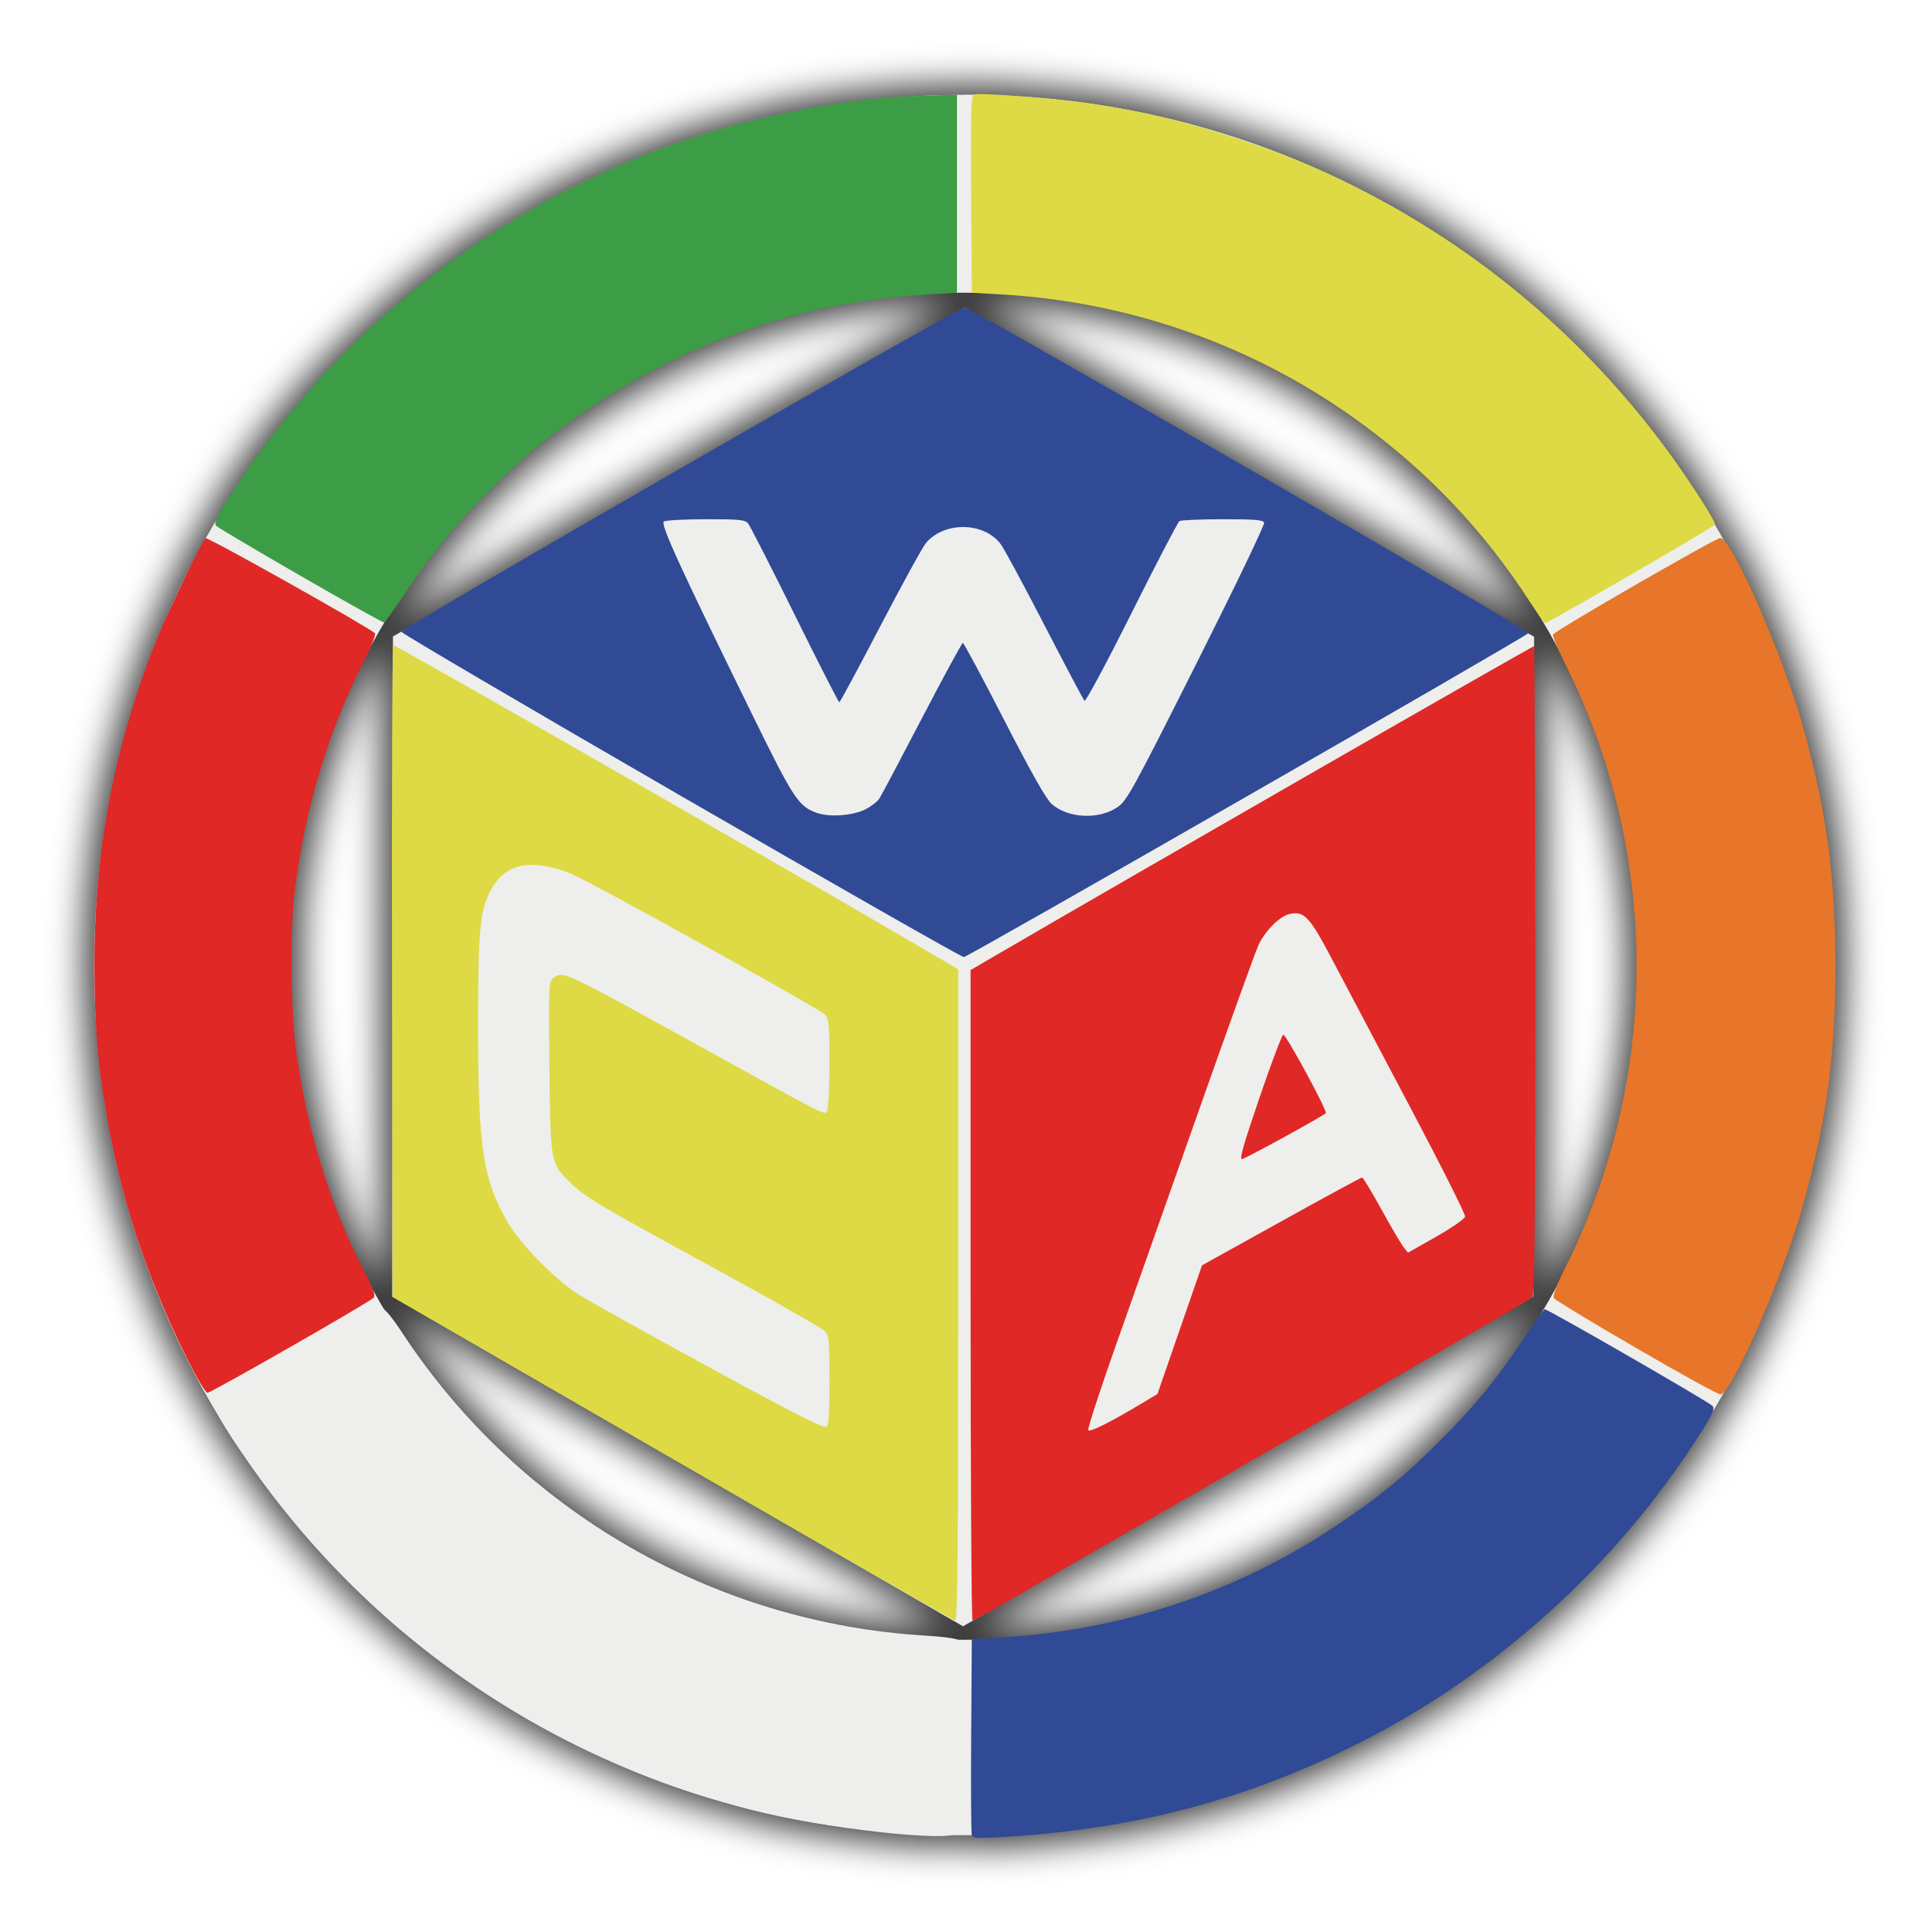
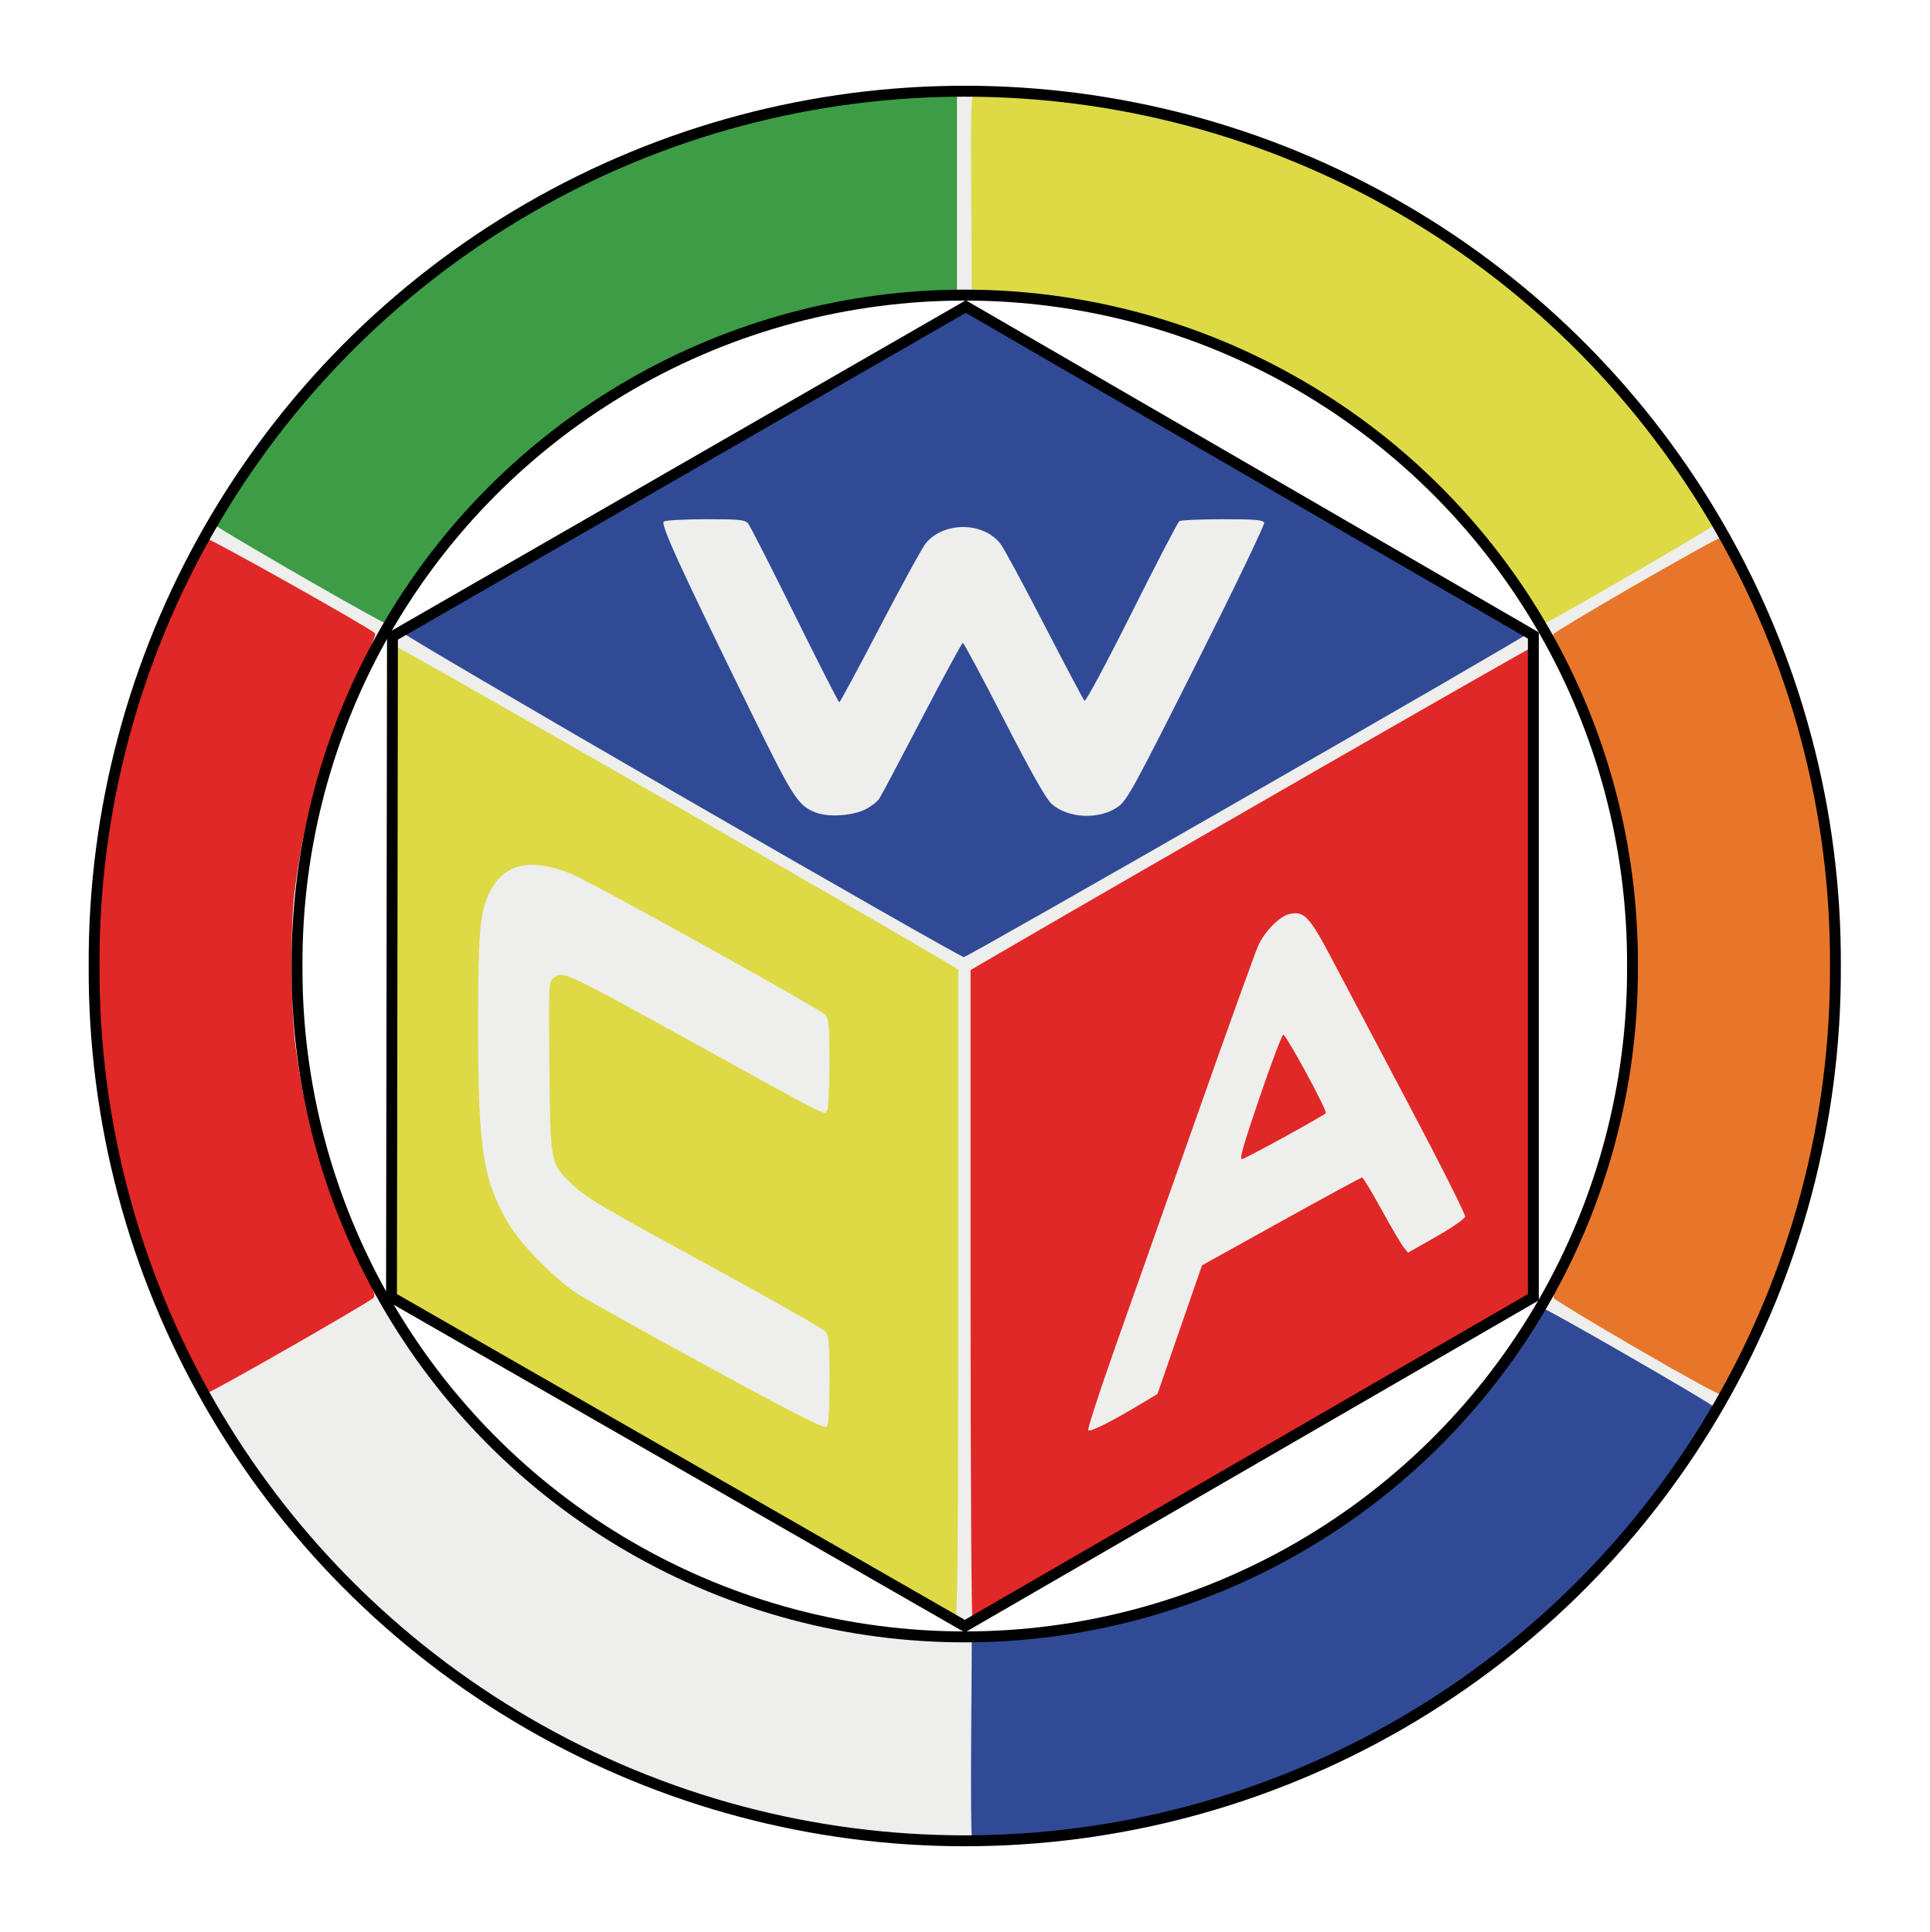
<svg xmlns="http://www.w3.org/2000/svg" version="1.0" width="88.647" height="88.775" viewbox="0 0 80 80" id="svg2">
  <defs id="defs4">
    <filter id="filter3906">
      <feGaussianBlur stdDeviation="0.809" id="feGaussianBlur3908" />
    </filter>
  </defs>
-   <path style="opacity:0.78;fill:#000000;fill-opacity:1;stroke:none;filter:url(#filter3906)" id="path3825" d="m 45.188,3.875 c -0.118,-0.002 -0.226,0.027 -0.312,0.031 -0.038,0.002 -0.092,-0.002 -0.125,0 -0.142,-0.001 -0.273,0 -0.406,0 l -0.031,0 c -0.113,0 -0.224,-0.001 -0.344,0 l -1.188,0.031 c -0.869,0.022 -1.736,0.103 -2.594,0.188 -0.135,0.014 -0.184,0.034 -0.156,0.031 -0.607,0.063 -1.242,0.121 -1.875,0.219 -0.641,0.099 -1.284,0.209 -1.938,0.344 0.158,-0.033 0.135,-0.041 -0.062,0 -0.03,0.006 -0.092,0.011 -0.188,0.031 -0.449,0.095 -0.871,0.236 -1.312,0.344 -0.176,0.043 -0.317,0.094 -0.438,0.125 -0.638,0.164 -1.302,0.334 -1.938,0.531 -0.453,0.141 -0.921,0.278 -1.375,0.438 -0.183,0.064 -0.342,0.13 -0.5,0.188 -0.622,0.228 -1.207,0.463 -1.812,0.719 -0.019,0.006 -0.01,-0.009 -0.031,0 -0.071,0.03 -0.09,0.043 -0.062,0.031 -0.381,0.162 -0.782,0.327 -1.156,0.5 -0.211,0.098 -0.388,0.197 -0.562,0.281 C 26.277,8.149 25.752,8.419 25.25,8.688 25.062,8.788 24.865,8.884 24.656,9 c -0.46,0.256 -0.879,0.518 -1.312,0.781 -0.55,0.334 -1.118,0.669 -1.656,1.031 -1.082,0.728 -2.121,1.519 -3.125,2.344 -0.498,0.409 -0.965,0.854 -1.438,1.281 -0.478,0.432 -0.954,0.863 -1.406,1.312 -2.084,2.073 -3.978,4.376 -5.562,6.875 -0.258,0.407 -0.344,0.635 -0.438,0.812 -0.001,0.002 -0.03,0.016 -0.062,0.062 -0.023,0.034 -0.062,0.094 -0.094,0.156 -0.012,0.024 -0.018,0.026 -0.031,0.062 -0.147,0.254 -0.254,0.494 -0.375,0.719 L 9.125,24.406 c -0.137,0.137 -0.124,0.199 -0.188,0.312 -0.064,0.114 -0.131,0.235 -0.219,0.406 -0.176,0.343 -0.424,0.802 -0.656,1.281 -0.028,0.058 -0.055,0.107 -0.094,0.188 l 0.031,0 c -0.327,0.669 -0.651,1.353 -0.938,2.031 -0.004,0.009 0.004,0.023 0,0.031 -0.037,0.077 -0.147,0.261 -0.219,0.438 -0.193,0.475 -0.337,0.93 -0.5,1.375 -0.225,0.615 -0.432,1.255 -0.625,1.875 -0.4,1.283 -0.765,2.559 -1.031,3.875 -0.015,0.077 -0.04,0.166 -0.062,0.281 -0.112,0.572 -0.195,1.151 -0.281,1.719 -0.007,0.047 -0.02,0.107 -0.031,0.188 -0.183,1.273 -0.314,2.561 -0.375,3.875 -0.003,0.055 -0.002,0.065 0,0.031 -0.002,0.05 -0.001,0.06 0,0.031 -0.034,0.675 -0.062,1.369 -0.062,2.062 0,0.606 0.038,1.207 0.062,1.781 0.009,0.211 0.019,0.414 0.031,0.625 0.029,0.598 0.069,1.153 0.125,1.719 0.028,0.286 0.056,0.608 0.094,0.906 0.047,0.382 0.099,0.749 0.156,1.125 0.022,0.141 0.028,0.294 0.062,0.5 0.084,0.499 0.183,1.02 0.281,1.5 0.105,0.512 0.256,0.981 0.375,1.469 l -0.031,0 c 0.108,0.444 0.253,0.907 0.375,1.344 0.004,0.016 0.012,0.057 0.031,0.125 0.09,0.318 0.186,0.629 0.281,0.938 0.195,0.623 0.397,1.256 0.625,1.875 0.177,0.481 0.365,0.959 0.562,1.438 0.191,0.467 0.386,0.949 0.594,1.406 0.193,0.425 0.411,0.85 0.625,1.281 0.022,0.045 0.043,0.086 0.062,0.125 0.036,0.072 0.057,0.115 0.094,0.188 0.423,0.833 0.875,1.623 1.344,2.406 0.001,0.002 0.043,0.065 0.094,0.156 0.013,0.025 -0.01,0.014 0,0.031 0.039,0.068 0.083,0.132 0.062,0.094 0.224,0.419 0.561,0.934 1,1.562 0.212,0.304 0.433,0.625 0.688,0.969 1.65,2.298 3.537,4.414 5.625,6.312 0.097,0.089 0.197,0.174 0.281,0.25 0.605,0.539 1.2,1.086 1.844,1.594 0.184,0.144 0.396,0.289 0.594,0.438 0.086,0.066 0.166,0.125 0.25,0.188 0.15,0.11 0.293,0.21 0.438,0.312 2.628,1.909 5.507,3.484 8.562,4.719 0.021,0.013 3.56e-4,0.018 0.031,0.031 0.021,0.012 0.003,0.02 0.031,0.031 0.391,0.157 0.774,0.318 1.188,0.469 0.533,0.197 1.079,0.358 1.625,0.531 0.713,0.227 1.422,0.436 2.156,0.625 0.01,0.003 0.021,-0.003 0.031,0 0.02,0.01 0.066,0.054 0.219,0.094 0.522,0.136 1.113,0.286 1.719,0.406 0.509,0.101 1.059,0.194 1.594,0.281 0.344,0.056 0.68,0.109 1.031,0.156 1.133,0.163 2.246,0.279 3.156,0.344 0.868,0.062 1.48,0.089 1.938,0 0.022,-0.004 0.073,0.005 0.094,0 0.118,3.75e-4 0.231,0 0.344,0 0.103,0 0.206,1.29e-4 0.312,0 0.025,0.014 0.039,0.055 0.062,0.062 0.122,0.041 0.223,0.058 0.344,0.062 0.241,0.009 0.579,-0.001 1.094,-0.031 6.169,-0.362 11.284,-1.714 16.531,-4.344 5.49,-2.752 10.405,-6.925 14.125,-11.875 0.391,-0.521 0.788,-1.018 1.156,-1.562 0.197,-0.292 0.414,-0.605 0.625,-0.938 0.231,-0.364 0.316,-0.551 0.406,-0.719 0.046,-0.075 0.099,-0.154 0.156,-0.25 a 0.434,0.434 0 0 0 0,-0.031 0.434,0.434 0 0 0 0.031,0 c 0.011,-0.025 -0.005,-0.035 0,-0.062 0.173,-0.288 0.33,-0.576 0.5,-0.875 -0.004,0.003 0.028,-0.051 0.062,-0.094 0.007,-0.013 0.024,-0.018 0.031,-0.031 0.013,-0.018 0.02,-0.014 0.031,-0.031 0.085,-0.13 0.138,-0.253 0.156,-0.281 0.432,-0.692 1.006,-1.886 1.594,-3.281 0.032,-0.075 0.078,-0.168 0.125,-0.281 0.285,-0.671 0.56,-1.33 0.812,-2.031 0.359,-0.975 0.68,-1.928 0.906,-2.75 0.872,-3.168 1.277,-5.798 1.406,-8.844 0.029,-0.695 0.063,-1.415 0.062,-2.188 -0.002,-4.098 -0.401,-7.121 -1.469,-11 -0.422,-1.533 -1.153,-3.495 -1.875,-5.188 -0.361,-0.846 -0.711,-1.624 -1.031,-2.25 -0.312,-0.609 -0.555,-1.023 -0.812,-1.312 0.011,0.02 0.015,0.019 -0.031,-0.031 -0.001,-0.004 0.002,-0.027 0,-0.031 -0.104,-0.186 -0.224,-0.382 -0.344,-0.594 -0.006,-0.025 -0.025,-0.044 -0.031,-0.062 -0.005,-0.009 0.005,-0.023 0,-0.031 -0.003,-0.008 0.003,-0.024 0,-0.031 -0.026,-0.062 -0.058,-0.122 -0.094,-0.188 -0.072,-0.132 -0.161,-0.278 -0.281,-0.469 -0.241,-0.382 -0.554,-0.885 -0.906,-1.406 -0.376,-0.555 -0.781,-1.125 -1.156,-1.625 -1.168,-1.553 -2.431,-3.022 -3.781,-4.375 -0.453,-0.454 -0.935,-0.883 -1.406,-1.312 -0.96,-0.875 -1.96,-1.722 -3,-2.5 C 67.494,11.193 66.422,10.453 65.312,9.781 65.279,9.761 65.222,9.715 65.125,9.656 64.92,9.534 64.735,9.443 64.562,9.344 64.115,9.084 63.68,8.838 63.219,8.594 a 0.434,0.434 0 0 0 -0.031,0 C 62.713,8.346 62.29,8.14 61.875,7.938 61.391,7.701 60.942,7.455 60.469,7.25 60.374,7.209 60.23,7.151 60.094,7.094 59.099,6.671 58.077,6.337 57.062,6 56.549,5.829 56.038,5.655 55.5,5.5 55.428,5.479 55.356,5.459 55.281,5.438 54.992,5.353 54.74,5.291 54.469,5.219 a 0.434,0.434 0 0 0 -0.031,0 c -0.277,-0.071 -0.544,-0.18 -0.844,-0.25 -0.346,-0.083 -0.698,-0.174 -1.062,-0.25 -0.204,-0.042 -0.415,-0.085 -0.625,-0.125 C 51.443,4.506 50.958,4.445 50.5,4.375 50.41,4.361 50.302,4.334 50.156,4.312 49.712,4.248 49.164,4.184 48.594,4.125 c -0.13,-0.013 -0.17,-0.005 -0.125,0 C 47.631,4.04 46.761,3.98 46.062,3.938 45.713,3.916 45.423,3.879 45.188,3.875 z m -1.375,10 c -0.015,0.008 -0.016,0.023 -0.031,0.031 -0.207,0.11 -0.51,0.266 -0.875,0.469 -0.729,0.405 -1.749,0.995 -2.969,1.688 -2.44,1.385 -5.658,3.209 -8.875,5.062 -3.217,1.853 -6.439,3.719 -8.844,5.125 -1.202,0.703 -2.204,1.298 -2.906,1.719 -0.351,0.21 -0.62,0.38 -0.812,0.5 -0.096,0.06 -0.162,0.118 -0.219,0.156 -0.02,0.013 -0.045,0.018 -0.062,0.031 -0.008,0.006 -0.023,-0.006 -0.031,0 -0.013,0.01 -0.038,0.038 -0.062,0.062 0.024,-0.045 0.023,-0.074 0.031,-0.094 0.006,-0.014 0.031,-0.062 0.031,-0.062 0.136,-0.168 0.436,-0.485 0.844,-1.094 1.264,-1.886 2.176,-3.051 3.75,-4.625 1.62,-1.62 2.736,-2.502 4.75,-3.844 4.482,-2.987 9.639,-4.716 15.094,-5.031 l 0.875,-0.062 c 0.013,-3.33e-4 0.019,4.95e-4 0.031,0 0.115,-0.004 0.197,-0.024 0.281,-0.031 z m 1.062,0.031 c 0.061,0.006 0.109,-0.003 0.188,0 0.013,5.28e-4 0.018,-3.36e-4 0.031,0 l 0.875,0.062 c 5.978,0.34 11.737,2.416 16.5,5.969 1.509,1.125 2.865,2.345 4.094,3.656 0.925,0.987 1.8,2.008 2.594,3.125 0.148,0.209 0.268,0.42 0.406,0.625 0.112,0.167 0.224,0.347 0.344,0.531 0.008,0.013 0.018,0.017 0.031,0.031 0.166,0.258 0.309,0.524 0.469,0.781 -0.056,-0.039 -0.125,-0.097 -0.219,-0.156 -0.187,-0.119 -0.465,-0.291 -0.812,-0.5 -0.695,-0.419 -1.675,-0.983 -2.875,-1.688 -2.4,-1.41 -5.617,-3.292 -8.844,-5.156 -3.226,-1.864 -6.483,-3.73 -8.938,-5.125 -1.227,-0.698 -2.264,-1.28 -3,-1.688 C 45.351,14.171 45.086,14.018 44.875,13.906 z M 17.625,29.5 l 0,0.094 c -0.004,0.019 0.002,0.021 0,0.031 l 0,0.062 c -0.002,0.026 0.002,0.031 0,0.062 -0.003,0.063 0.003,0.144 0,0.25 -0.005,0.211 -0.027,0.521 -0.031,0.906 -0.009,0.77 -0.025,1.864 -0.031,3.219 -0.012,2.709 -0.008,6.438 0,10.531 l 0.031,14.531 c -0.003,-0.004 -0.029,0.004 -0.031,0 -0.024,-0.072 -0.017,-0.071 -0.031,-0.094 -0.017,-0.026 -0.052,-0.078 -0.062,-0.094 -0.056,-0.139 -0.136,-0.347 -0.312,-0.688 -1.574,-3.033 -2.626,-6.489 -3.125,-10.188 -0.212,-1.569 -0.266,-5.208 -0.094,-6.875 0.007,-0.068 0.02,-0.119 0.031,-0.219 0.473,-3.77 1.497,-7.3 3.094,-10.438 0.141,-0.278 0.275,-0.518 0.375,-0.75 0.008,-0.019 0.023,-0.043 0.031,-0.062 0.012,-0.017 0.01,0.007 0.031,-0.031 a 0.434,0.434 0 0 0 0,-0.031 c 0.007,-0.012 0.025,-0.019 0.031,-0.031 0.004,-0.009 -0.002,-0.02 0,-0.031 0.029,-0.051 0.064,-0.105 0.094,-0.156 z m 53.281,0 c 0.055,0.097 0.134,0.183 0.188,0.281 0.011,0.02 0.02,0.042 0.031,0.062 0.101,0.242 0.24,0.543 0.406,0.875 4.301,8.589 4.304,18.748 0,27.344 -0.193,0.386 -0.344,0.669 -0.438,0.906 0.006,-0.012 0.017,-0.012 0,0.031 -0.006,0.01 -0.014,0.016 -0.031,0.062 -0.057,0.104 -0.128,0.21 -0.188,0.312 l 0,-0.188 0,-0.031 c 0.082,-1.065 0.098,-4.403 0.094,-14.531 -0.002,-4.09 -0.019,-7.822 -0.031,-10.531 -0.006,-1.355 0.007,-2.455 0,-3.219 -0.003,-0.382 -0.028,-0.67 -0.031,-0.875 -0.002,-0.102 0.002,-0.193 0,-0.25 -8.74e-4,-0.028 0.001,-0.041 0,-0.062 -6.2e-4,-0.011 0.002,-0.014 0,-0.031 -9.26e-4,-0.009 0.004,-0.04 0,-0.062 l 0,-0.094 z m -0.438,30.594 c -0.027,0.044 -0.067,0.08 -0.094,0.125 -0.038,0.064 -0.079,0.145 -0.125,0.219 -0.008,0.013 -0.023,0.018 -0.031,0.031 -0.169,0.23 -0.319,0.387 -0.625,0.844 -1.255,1.872 -2.169,3.013 -3.75,4.594 -1.626,1.626 -2.754,2.545 -4.75,3.875 -4.48,2.985 -9.674,4.716 -15.125,5.031 L 44.875,74.875 44.906,74.844 c 0.035,-0.015 0.054,-0.011 0.094,-0.031 0.08,-0.04 0.192,-0.121 0.312,-0.188 0.241,-0.133 0.561,-0.3 0.906,-0.5 0.68,-0.394 6.433,-3.7 12.75,-7.344 3.159,-1.822 6.049,-3.488 8.156,-4.719 1.054,-0.615 1.899,-1.113 2.5,-1.469 0.301,-0.178 0.554,-0.338 0.719,-0.438 0.051,-0.031 0.088,-0.04 0.125,-0.062 z m -52.25,0.125 12.438,7.188 c 4.59,2.653 7.965,4.59 10.281,5.906 l 2.594,1.5 C 43.264,74.778 42.927,74.74 42.562,74.719 32.975,74.149 24.167,69.056 18.875,61.031 18.602,60.617 18.407,60.444 18.219,60.219 z" />
  <g transform="matrix(0.2732939,0,0,0.2732939,-116.1735,137.7749)" id="layer1">
    <g transform="matrix(0.499989,0,0,0.499989,301.618,-244.854)" id="g3312">
      <path d="m 571.27,-486.685 c -161.984,0 -292.688,131.029 -292.688,293.014 0,161.984 130.071,292.249 292.055,292.249 161.984,0 293.185,-129.76 293.185,-291.744 0,-161.984 -130.323,-293.563 -292.307,-293.563 l -0.246,0.045 0,-4e-4 0,0 0,0 0,0 0,0 z m -0.022,66.548 c 125.182,0 226.15,101.283 226.15,226.466 0,125.182 -100.968,226.529 -226.15,226.529 -125.182,0 -226.781,-101.347 -226.781,-226.529 0,-125.182 101.599,-226.466 226.781,-226.466 l 0,0 z" id="path3273" style="fill:#eeeeec;fill-opacity:1;stroke:none" />
      <path d="m 379.06,-304.523 c 0,0 192.201,-110.611 192.201,-110.611 0,0 191.478,110.716 191.478,110.716 L 762.412,-82.542 570.736,28.322 378.807,-82.542 l 0.253,-221.981 0,0 z" id="rect2804" style="fill:#eeeeec;fill-opacity:1;stroke:none" />
      <path d="m 472.988,-28.061 -94.04,-54.353 -0.211,-109.302 c -0.116,-60.116 0.071,-109.562 0.416,-109.88 0.455,-0.419 157.672,89.766 186.865,107.192 l 3.09,1.844 0,109.464 c 0,87.036 -0.213,109.456 -1.04,109.426 -0.572,-0.022 -43.358,-24.496 -95.08,-54.39 l 9e-5,0 0,0 0,0 z m 52.845,-26.306 c 0,-12.879 -0.188,-15.005 -1.456,-16.485 -0.801,-0.935 -17.747,-10.58 -37.658,-21.435 -39.429,-21.496 -43.117,-23.701 -48.346,-28.902 -6.357,-6.324 -6.385,-6.487 -6.709,-38.716 -0.278,-27.688 -0.236,-28.606 1.361,-29.776 3.337,-2.443 2.774,-2.707 51.015,23.942 42.214,23.32 40.004,22.209 41.007,20.623 0.418,-0.66 0.766,-7.807 0.773,-15.88 0.012,-12.806 -0.173,-14.891 -1.444,-16.337 -1.698,-1.932 -79.428,-45.069 -85.543,-47.473 -14.16,-5.567 -23.087,-3.205 -27.75,7.34 -2.878,6.508 -3.412,13.501 -3.403,44.518 0.012,40.531 1.673,51.289 10.148,65.745 4.126,7.037 15.551,18.686 23.221,23.675 3.031,1.972 22.879,13.053 44.107,24.625 28.195,15.37 38.877,20.809 39.637,20.181 0.761,-0.629 1.04,-4.83 1.04,-15.645 l 0,0 0,0 0,0 z M 761.223,-316.315 c -15.006,-23.174 -32.863,-42.219 -55.216,-58.891 -35.36,-26.372 -77.966,-41.814 -122.335,-44.34 l -9.987,-0.569 -0.218,-33.103 c -0.183,-27.782 -0.031,-33.175 0.95,-33.551 1.841,-0.706 26.389,1.204 39.214,3.051 17.144,2.47 32.145,6.077 49.933,12.009 17.903,5.97 28.378,10.402 44.408,18.788 38.158,19.963 71.473,48.404 97.941,83.609 7.596,10.104 18.012,26.119 17.659,27.153 -0.239,0.701 -56.192,33.156 -57.104,33.123 -0.298,-0.01 -2.658,-3.287 -5.245,-7.282 l 10e-5,0 0,0 z" id="path2730" style="fill:#ddda45" />
      <path d="m 797.134,-65.2 c -14.876,-8.643 -27.37,-16.215 -27.765,-16.826 -0.475,-0.735 0.829,-4.2 3.848,-10.231 31.947,-63.8 31.962,-139.16 0.041,-202.91 -2.489,-4.971 -4.358,-9.478 -4.152,-10.014 0.454,-1.183 54.365,-32.314 56.193,-32.449 3.79,-0.28 21.405,40.009 28.059,64.175 7.756,28.169 10.67,49.903 10.688,79.702 0.018,29.661 -2.9,51.416 -10.688,79.702 -6.449,23.424 -24.015,63.913 -27.942,64.409 -0.679,0.086 -13.405,-6.916 -28.281,-15.559 l 10e-5,0 0,0 -3e-4,0 z" id="path2726" style="fill:#e7762a" />
      <path d="m 573.269,-82.992 0,-109.359 8.53,-4.975 c 46.12,-26.897 180.67,-104.186 180.928,-103.929 0.183,0.182 0.352,49.306 0.376,109.163 0.035,89.528 -0.152,109.017 -1.063,109.881 -0.609,0.578 -38.931,22.866 -85.16,49.529 -46.229,26.663 -88.163,50.857 -93.186,53.764 -5.023,2.907 -9.423,5.286 -9.778,5.286 -0.355,0 -0.646,-49.212 -0.646,-109.359 l 0,0 z m 57.839,36.191 4.993,-3.005 7.49,-21.624 7.49,-21.625 26.613,-14.772 c 14.637,-8.124 26.879,-14.772 27.203,-14.772 0.324,0 3.281,4.884 6.57,10.854 3.29,5.97 6.632,11.658 7.428,12.641 l 1.447,1.787 9.468,-5.376 c 5.207,-2.957 9.586,-5.991 9.731,-6.743 0.145,-0.752 -8.124,-17.223 -18.374,-36.601 -10.251,-19.378 -21.945,-41.529 -25.987,-49.225 -7.954,-15.142 -9.7,-17.035 -14.702,-15.936 -3.233,0.71 -8.175,5.655 -10.401,10.406 -0.956,2.041 -9.996,27.116 -20.088,55.723 -10.092,28.607 -22.696,64.292 -28.008,79.3 -5.312,15.008 -9.425,27.663 -9.141,28.123 0.505,0.818 7.618,-2.748 18.267,-9.156 l 0,0 0,0 0,0 z m 39.339,-102.752 c 3.996,-11.712 7.587,-21.191 7.981,-21.065 1.172,0.376 14.794,25.524 14.278,26.36 -0.464,0.751 -25.237,14.386 -28.084,15.458 -1.125,0.423 0.149,-4.114 5.825,-20.753 l 0,0 z M 309.663,-62.055 c -13.604,-27.366 -22.317,-54.023 -27.21,-83.24 -2.804,-16.743 -3.786,-29.523 -3.786,-49.249 0,-38.596 7.003,-74.63 21.356,-109.893 3.657,-8.984 14.692,-31.794 16.032,-33.141 0.544,-0.546 54.242,29.585 56.963,31.963 0.4,0.35 -1.336,4.69 -3.858,9.645 -11.868,23.318 -19.671,49.329 -23.174,77.251 -1.503,11.983 -1.287,40.182 0.404,52.71 3.699,27.401 11.607,53.043 23.31,75.587 2.994,5.768 3.586,7.539 2.781,8.321 -1.751,1.7 -54.551,31.905 -55.77,31.905 -0.654,0 -3.709,-5.141 -7.049,-11.859 l 0,0 0,0 0,0 z" id="path2724" style="fill:#e02826" />
      <path d="m 348.177,-324.813 c -15.076,-8.696 -27.903,-16.302 -28.504,-16.904 -0.903,-0.903 -0.137,-2.6 4.393,-9.746 39.895,-62.923 104.277,-109.048 177.076,-126.864 20.394,-4.991 39.646,-7.656 58.811,-8.142 l 8.738,-0.222 0,33.288 0,33.288 -9.987,0.577 c -40.472,2.337 -78.826,15.084 -112.097,37.255 -14.832,9.884 -23.267,16.761 -35.228,28.721 -11.637,11.637 -18.703,20.248 -28.018,34.144 -3.682,5.493 -6.937,10.082 -7.234,10.2 -0.297,0.117 -12.875,-6.901 -27.951,-15.597 l 0,-10e-5 0,0 0,0 z" id="path2722" style="fill:#3d9c46" />
      <path d="m 347.016,-62.854 c 14.923,-8.561 27.728,-15.596 28.454,-15.633 0.874,-0.044 3.223,2.817 6.936,8.448 39.279,59.567 104.535,97.26 175.705,101.49 5.55,0.33 10.387,0.965 10.748,1.411 0.797,0.984 0.802,63.238 0,64.888 -1.653,3.422 -45.351,-1.467 -69.607,-7.788 -28.273,-7.368 -48.553,-15.711 -74.368,-30.595 -25.696,-14.815 -43.078,-28.22 -63.68,-49.107 -17.061,-17.297 -43.343,-52.753 -41.809,-56.404 0.265,-0.631 12.692,-8.152 27.615,-16.713 l -5e-5,1e-4 0,0 0.005,-2e-4 z" id="path2802" style="fill:#eeeeec" />
      <path d="m 573.684,98.65 c -0.239,-0.623 -0.337,-15.737 -0.216,-33.587 l 0.218,-32.454 9.987,-0.577 c 40.439,-2.336 78.864,-15.109 112.126,-37.274 14.719,-9.808 23.189,-16.721 35.184,-28.717 11.675,-11.675 18.776,-20.32 28.033,-34.13 3.682,-5.493 6.949,-10.086 7.26,-10.208 0.684,-0.268 54.864,30.944 56.425,32.505 0.908,0.908 0.184,2.537 -4.2,9.452 -27.832,43.897 -68.758,80.939 -115.067,104.149 -38.045,19.068 -75.167,28.792 -119.96,31.424 -7.503,0.441 -9.44,0.326 -9.788,-0.583 l -1.5e-4,0 0,0 0,0 z m -97.979,-349.666 c -51.601,-29.839 -93.82,-54.627 -93.82,-55.084 -3.4e-4,-1.202 187.207,-109.019 189.294,-109.019 2.331,0 190.461,108.649 189.596,109.496 -1.881,1.843 -188.526,108.951 -189.782,108.909 -0.808,-0.028 -43.687,-24.463 -95.288,-54.302 l 0,0 z m 62.301,4.577 c 1.862,-0.95 3.945,-2.591 4.629,-3.647 0.684,-1.056 7.142,-13.249 14.352,-27.095 7.209,-13.846 13.369,-25.174 13.687,-25.174 0.319,0 6.557,11.642 13.862,25.872 9.124,17.772 14.126,26.62 15.977,28.26 5.524,4.897 15.957,5.385 22.227,1.038 3.113,-2.158 5.165,-5.9 26.53,-48.383 12.736,-25.324 22.952,-46.574 22.704,-47.221 -0.364,-0.949 -3.081,-1.175 -14.001,-1.164 -7.452,0.01 -13.973,0.288 -14.49,0.624 -0.517,0.336 -7.752,14.236 -16.077,30.888 -8.42,16.842 -15.448,29.952 -15.84,29.544 -0.387,-0.404 -6.409,-11.781 -13.383,-25.284 -6.974,-13.503 -13.61,-25.808 -14.747,-27.346 -5.586,-7.553 -18.998,-7.774 -25.181,-0.416 -1.125,1.339 -8.038,13.934 -15.361,27.989 -7.323,14.055 -13.516,25.558 -13.762,25.563 -0.246,0.01 -6.972,-13.193 -14.948,-29.327 -7.976,-16.134 -15.042,-29.991 -15.702,-30.792 -1.051,-1.274 -2.821,-1.455 -14.179,-1.444 -7.138,0.01 -13.504,0.346 -14.147,0.753 -1.283,0.812 5.249,15.078 30.135,65.811 13.389,27.295 15.092,29.891 21.081,32.12 4.297,1.6 12.31,1.036 16.635,-1.17 l 0,0 0,0 z" id="path2720" style="fill:#304a96" />
    </g>
+     <g id="g3834" transform="matrix(0.499989,0,0,0.499989,667.5228,-244.854)">
+       <path style="fill:#eeeeec;fill-opacity:1;stroke:none" id="path3838" d="m 379.06,-304.523 c 0,0 192.201,-110.611 192.201,-110.611 0,0 191.478,110.716 191.478,110.716 L 762.412,-82.542 570.736,28.322 378.807,-82.542 l 0.253,-221.981 0,0 z" />
+       <path style="fill:none;stroke:#000000;stroke-width:0.5;stroke-linecap:butt;stroke-linejoin:miter;stroke-opacity:1;stroke-miterlimit:4;stroke-dasharray:none" d="m 17.987,59.607 0.044,-30.361 26.34,-15.159 26.075,15.114 0,30.406 -26.119,15.114 z" id="path3852" transform="matrix(7.31829,0,0,7.31829,-484.8837,-518.5581)" />
+     </g>
  </g>
+   <path style="opacity:1;fill:none;fill-opacity:1;stroke-width:0.515;stroke-miterlimit:4;stroke-dasharray:none;stroke-dashoffset:0;stroke:#000000;stroke-opacity:1" id="path2995" d="m 87.715,44.831 a 41.358,41.056 0 1 1 -82.715,0 41.358,41.056 0 1 1 82.715,0 z" transform="matrix(0.9671751,0,0,0.9742798,-0.5124091,0.709651)" />
+   <path transform="matrix(0.7417395,0,0,0.7471882,9.938235,10.89036)" d="m 87.715,44.831 a 41.358,41.056 0 1 1 -82.715,0 41.358,41.056 0 1 1 82.715,0 z" id="path3765" style="fill:none;stroke:#000000;stroke-width:0.672;stroke-miterlimit:4;stroke-opacity:1;stroke-dasharray:none;stroke-dashoffset:0" />
</svg>
